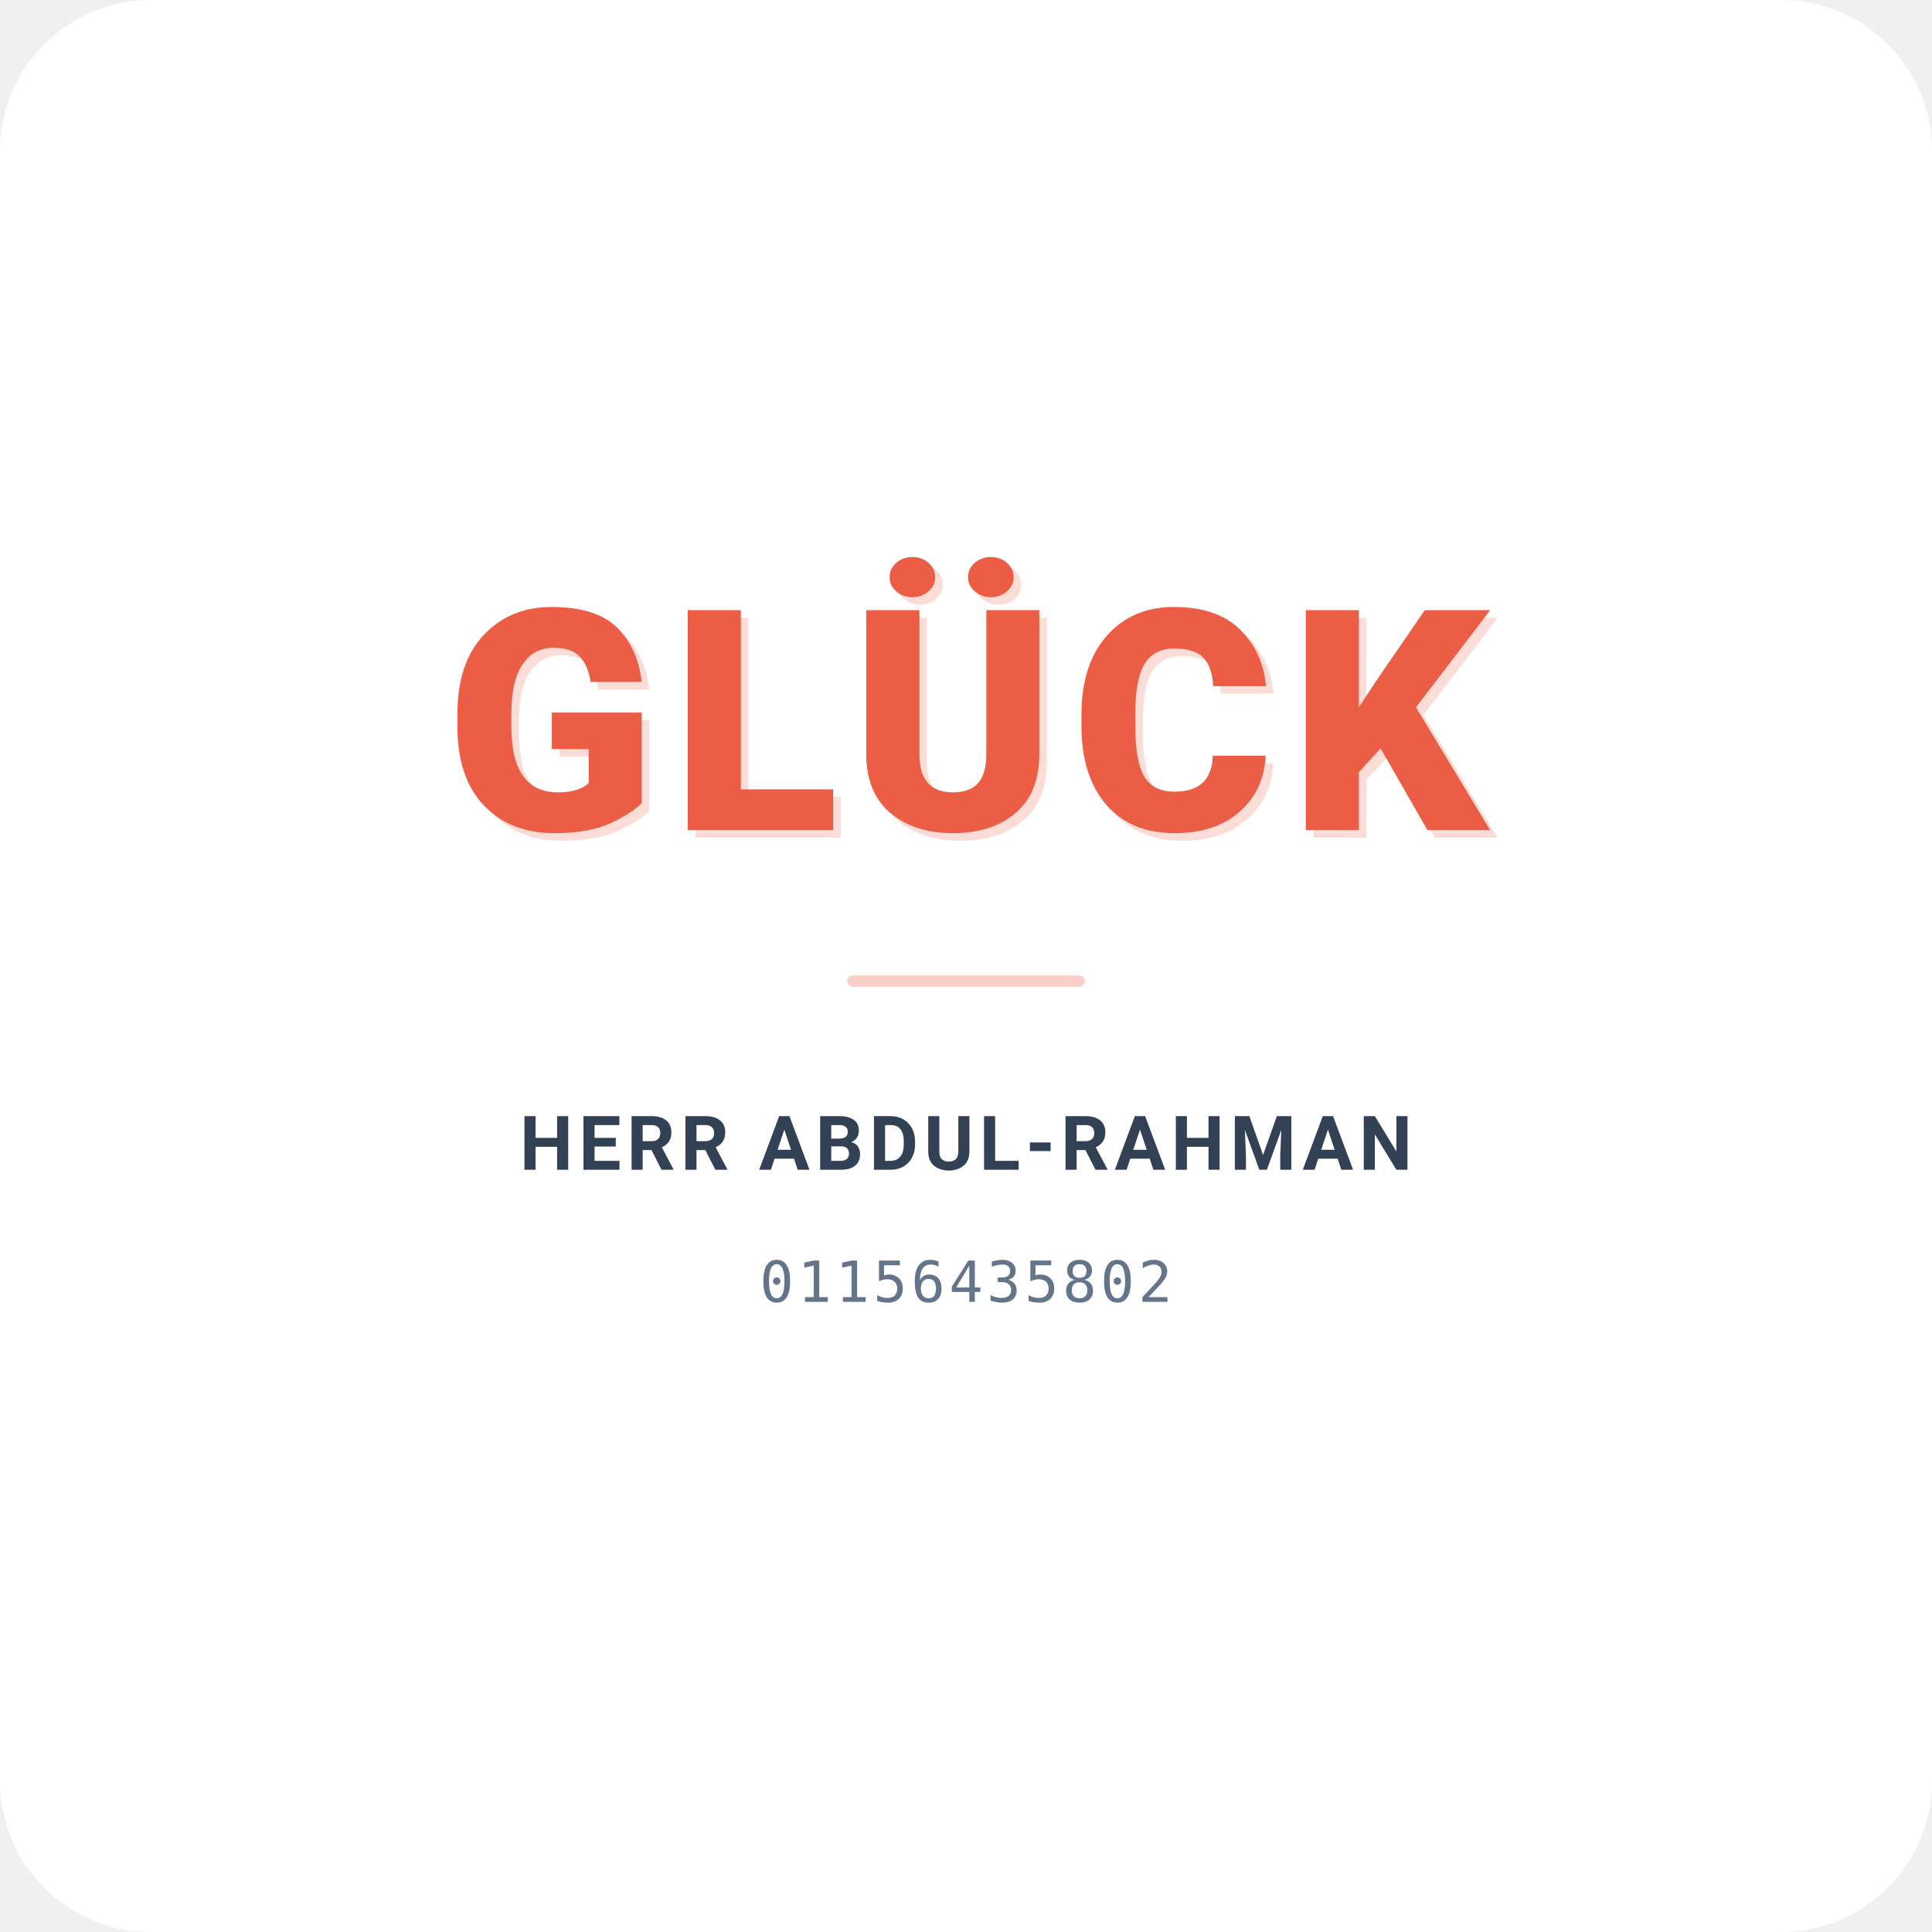
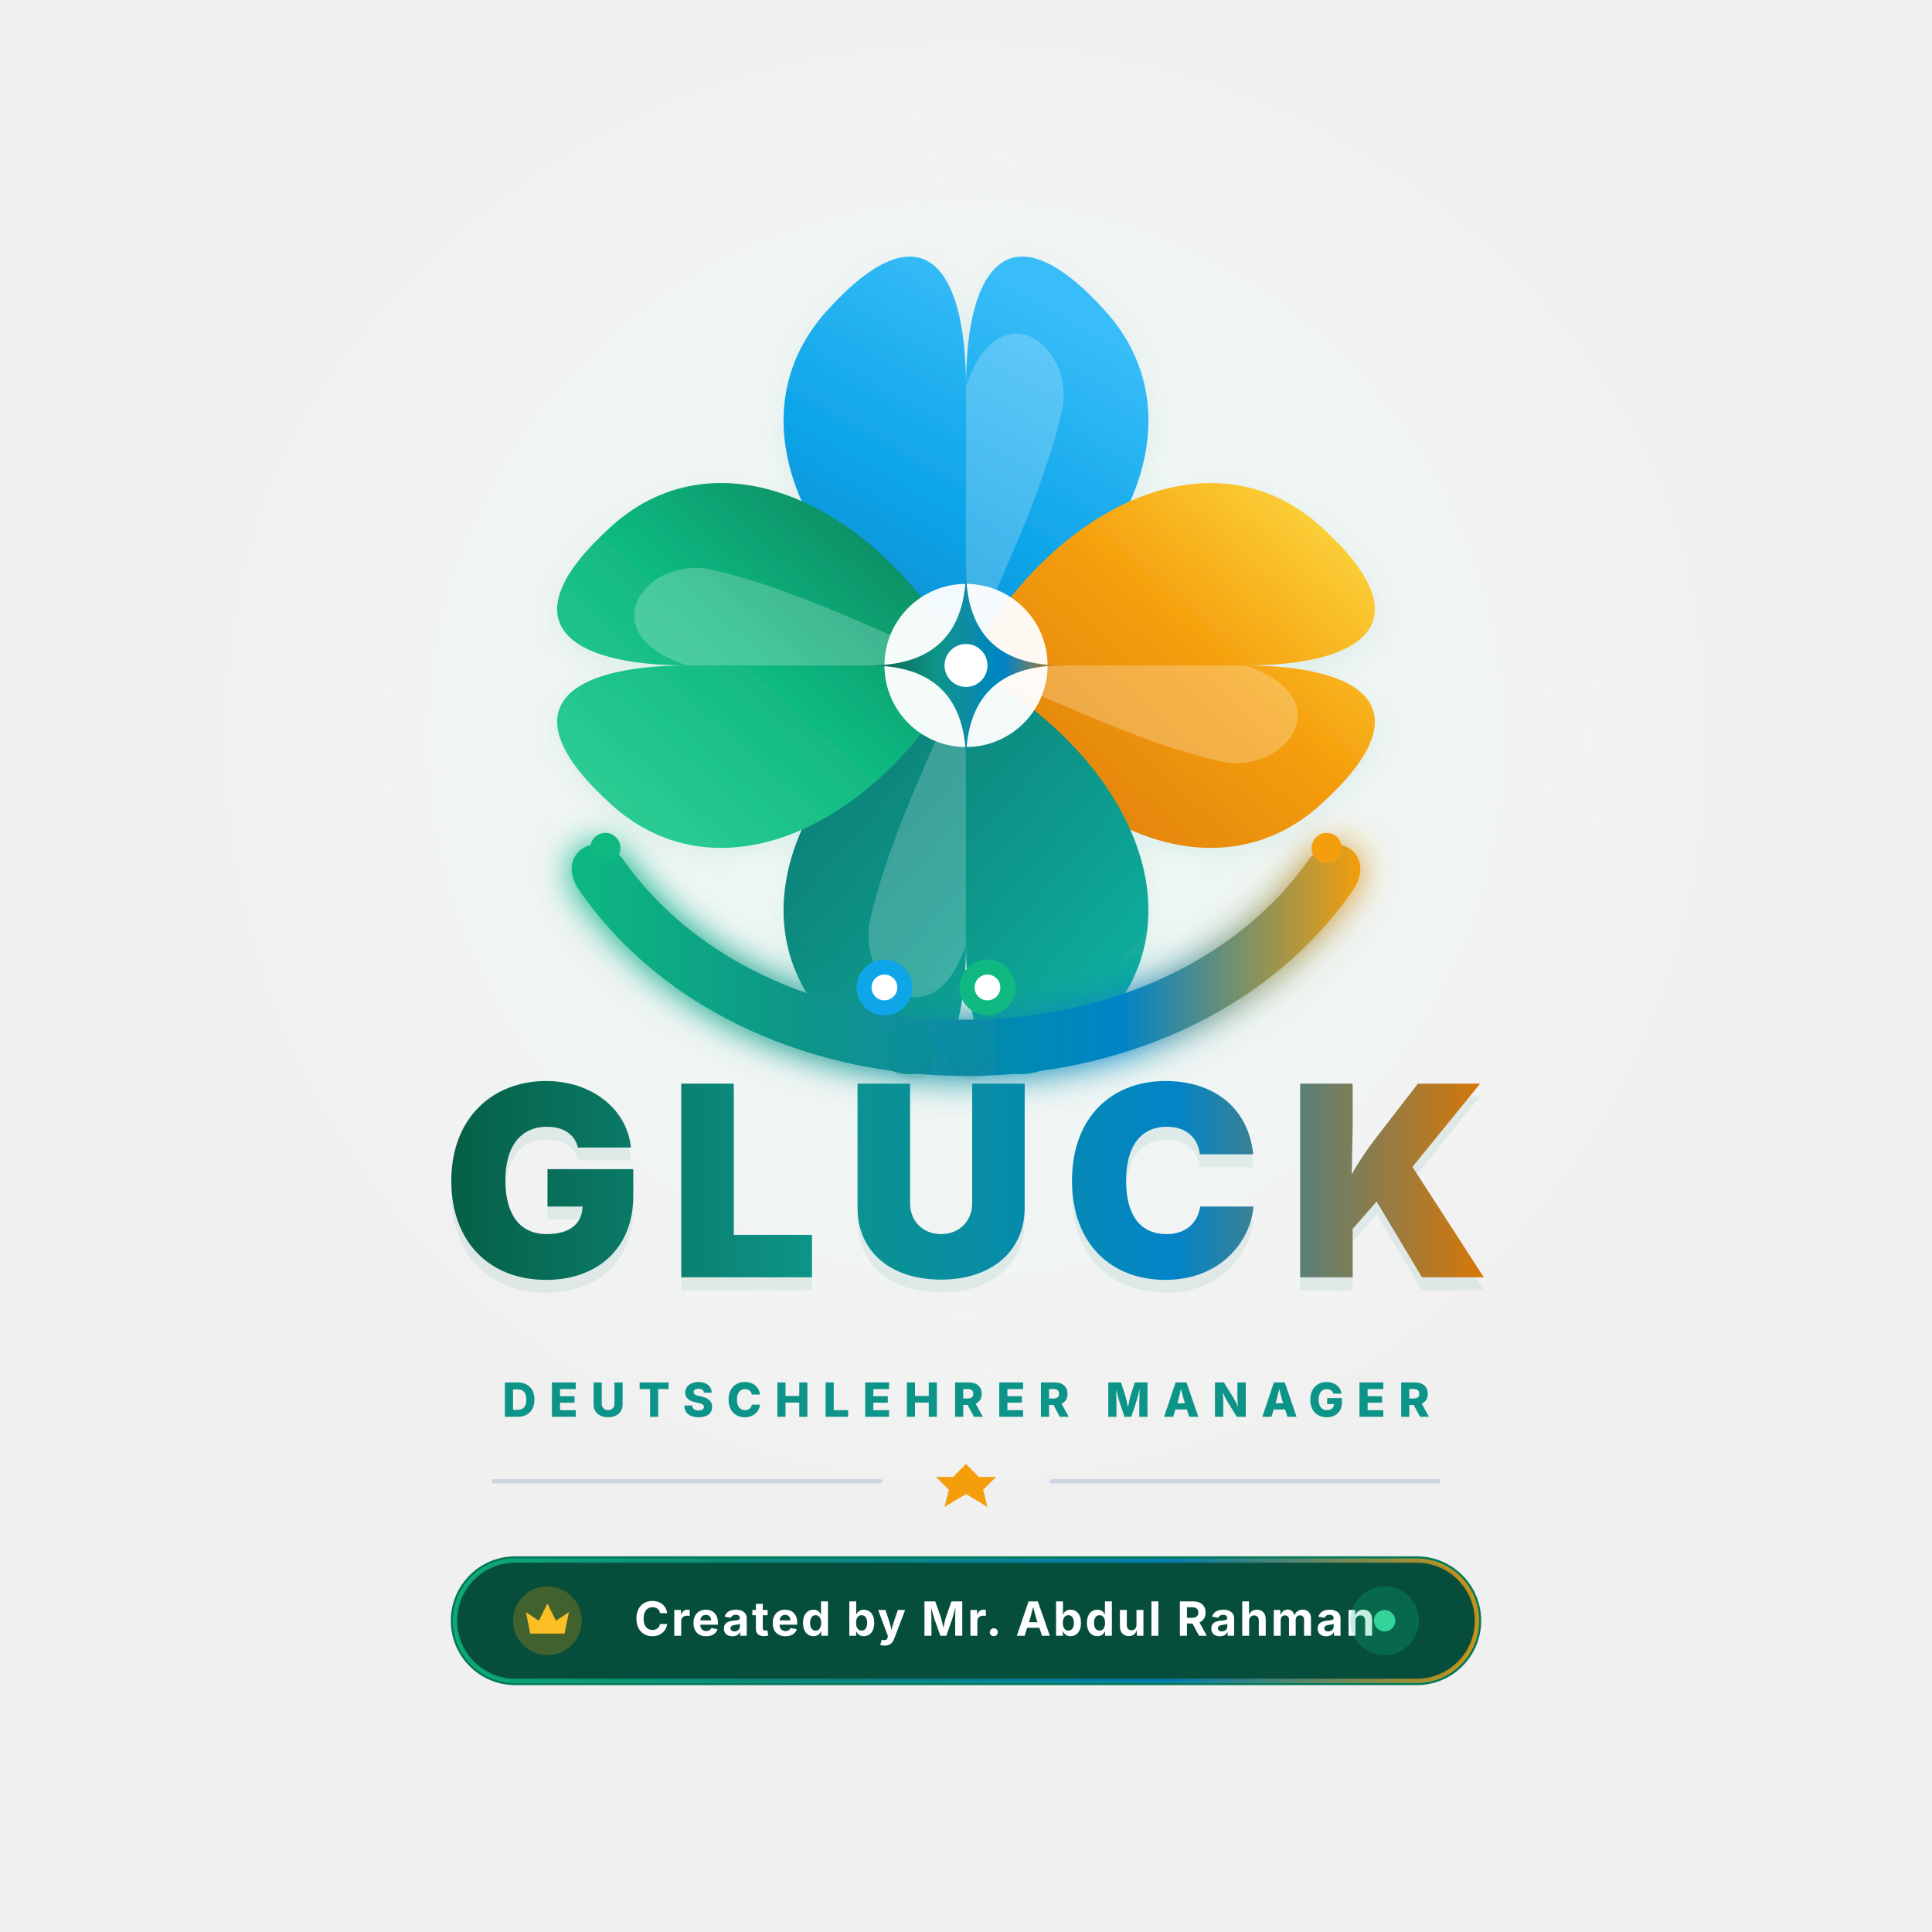
- <svg xmlns="http://www.w3.org/2000/svg" viewBox="0 0 512 512" width="512" height="512">
-   <rect width="512" height="512" fill="#ffffff" rx="40" />
-   <g transform="translate(256, 170)" text-anchor="middle">
-     <style>
-       .brand-title {
-         font-family: system-ui, -apple-system, 'Segoe UI', Roboto, Helvetica, Arial, sans-serif;
-         font-size: 82px;
-         fill: #eb5e45;
-         font-weight: 900;
-         letter-spacing: 4px;
-       }
-       .brand-title-shadow {
-         font-family: system-ui, -apple-system, 'Segoe UI', Roboto, Helvetica, Arial, sans-serif;
-         font-size: 82px;
-         fill: #fcdcd7;
-         font-weight: 900;
-         letter-spacing: 4px;
-       }
-       .umlaut {
-         fill: #eb5e45;
-       }
-       .user-title {
-         font-family: system-ui, -apple-system, 'Segoe UI', Roboto, Helvetica, Arial, sans-serif;
-         font-size: 20px;
-         fill: #334155;
-         font-weight: 700;
-         letter-spacing: 1.5px;
-       }
-       .phone-title {
-         font-family: ui-monospace, SFMono-Regular, Menlo, Monaco, Consolas, monospace;
-         font-size: 15px;
-         fill: #64748b;
-         font-weight: 500;
-         letter-spacing: 1px;
-       }
-       .divider-line {
-         stroke: #eb5e45;
-         stroke-opacity: 0.3;
-         stroke-width: 3;
-         stroke-linecap: round;
-       }
-     </style>
-     <text x="2" y="52" class="brand-title-shadow">GLÜCK</text>
-     <text x="0" y="50" class="brand-title">GLÜCK</text>
-     <line x1="-30" y1="90" x2="30" y2="90" class="divider-line" />
-     <text x="0" y="140" class="user-title">HERR ABDUL-RAHMAN</text>
-     <text x="0" y="175" class="phone-title">01156435802</text>
+ <svg xmlns="http://www.w3.org/2000/svg" viewBox="0 0 900 900" width="100%" height="100%">
+   <defs>
+     <radialGradient id="centerGlow" cx="50%" cy="45%" r="50%">
+       <stop offset="0%" stop-color="#ECFDF5" stop-opacity="0.8" />
+       <stop offset="60%" stop-color="#F0FDFA" stop-opacity="0.4" />
+       <stop offset="100%" stop-color="#FFFFFF" stop-opacity="0" />
+     </radialGradient>
+     <linearGradient id="leafTop" x1="0%" y1="100%" x2="50%" y2="0%">
+       <stop offset="0%" stop-color="#0284C7" />
+       <stop offset="50%" stop-color="#0EA5E9" />
+       <stop offset="100%" stop-color="#38BDF8" />
+     </linearGradient>
+     <linearGradient id="leafRight" x1="0%" y1="0%" x2="100%" y2="100%">
+       <stop offset="0%" stop-color="#FDE047" />
+       <stop offset="45%" stop-color="#F59E0B" />
+       <stop offset="100%" stop-color="#D97706" />
+     </linearGradient>
+     <linearGradient id="leafBottom" x1="0%" y1="0%" x2="100%" y2="100%">
+       <stop offset="0%" stop-color="#14B8A6" />
+       <stop offset="50%" stop-color="#0D9488" />
+       <stop offset="100%" stop-color="#0F766E" />
+     </linearGradient>
+     <linearGradient id="leafLeft" x1="100%" y1="100%" x2="0%" y2="0%">
+       <stop offset="0%" stop-color="#047857" />
+       <stop offset="50%" stop-color="#10B981" />
+       <stop offset="100%" stop-color="#34D399" />
+     </linearGradient>
+     <linearGradient id="gemGrad" x1="0%" y1="0%" x2="100%" y2="100%">
+       <stop offset="0%" stop-color="#FFFFFF" />
+       <stop offset="50%" stop-color="#F8FAFC" />
+       <stop offset="100%" stop-color="#E2E8F0" />
+     </linearGradient>
+     <linearGradient id="textBrandGrad" x1="0%" y1="0%" x2="100%" y2="0%">
+       <stop offset="0%" stop-color="#065F46" />
+       <stop offset="35%" stop-color="#0D9488" />
+       <stop offset="70%" stop-color="#0284C7" />
+       <stop offset="100%" stop-color="#D97706" />
+     </linearGradient>
+     <linearGradient id="smileGrad" x1="0%" y1="0%" x2="100%" y2="0%">
+       <stop offset="0%" stop-color="#10B981" />
+       <stop offset="30%" stop-color="#0D9488" />
+       <stop offset="70%" stop-color="#0284C7" />
+       <stop offset="100%" stop-color="#F59E0B" />
+     </linearGradient>
+     <filter id="premiumShadow" x="-20%" y="-20%" width="140%" height="140%">
+       <feDropShadow dx="0" dy="12" stdDeviation="16" flood-color="#0F172A" flood-opacity="0.12" />
+       <feDropShadow dx="0" dy="4" stdDeviation="6" flood-color="#0D9488" flood-opacity="0.08" />
+     </filter>
+     <filter id="softGlow" x="-20%" y="-20%" width="140%" height="140%">
+       <feGaussianBlur stdDeviation="8" result="blur" />
+       <feComposite in="SourceGraphic" in2="blur" operator="over" />
+     </filter>
+   </defs>
+   <circle cx="450" cy="380" r="360" fill="url(#centerGlow)" />
+   <g filter="url(#premiumShadow)" transform="translate(450, 310)">
+     <g transform="rotate(0)">
+       <path d="M 0 0                 C -75 -40, -110 -115, -65 -165                 C -20 -215, 0 -185, 0 -130                 C 0 -185, 20 -215, 65 -165                 C 110 -115, 75 -40, 0 0 Z" fill="url(#leafTop)" />
+       <path d="M 0 -130 C 15 -175, 50 -150, 45 -120 C 35 -75, 10 -30, 0 0 Z" fill="#FFFFFF" opacity="0.22" />
+     </g>
+     <g transform="rotate(90)">
+       <path d="M 0 0                 C -75 -40, -110 -115, -65 -165                 C -20 -215, 0 -185, 0 -130                 C 0 -185, 20 -215, 65 -165                 C 110 -115, 75 -40, 0 0 Z" fill="url(#leafRight)" />
+       <path d="M 0 -130 C 15 -175, 50 -150, 45 -120 C 35 -75, 10 -30, 0 0 Z" fill="#FFFFFF" opacity="0.25" />
+     </g>
+     <g transform="rotate(180)">
+       <path d="M 0 0                 C -75 -40, -110 -115, -65 -165                 C -20 -215, 0 -185, 0 -130                 C 0 -185, 20 -215, 65 -165                 C 110 -115, 75 -40, 0 0 Z" fill="url(#leafBottom)" />
+       <path d="M 0 -130 C 15 -175, 50 -150, 45 -120 C 35 -75, 10 -30, 0 0 Z" fill="#FFFFFF" opacity="0.2" />
+     </g>
+     <g transform="rotate(270)">
+       <path d="M 0 0                 C -75 -40, -110 -115, -65 -165                 C -20 -215, 0 -185, 0 -130                 C 0 -185, 20 -215, 65 -165                 C 110 -115, 75 -40, 0 0 Z" fill="url(#leafLeft)" />
+       <path d="M 0 -130 C 15 -175, 50 -150, 45 -120 C 35 -75, 10 -30, 0 0 Z" fill="#FFFFFF" opacity="0.22" />
+     </g>
+     <circle cx="0" cy="0" r="38" fill="#FFFFFF" opacity="0.95" />
+     <path d="M 0 -45 Q 0 0, 45 0 Q 0 0, 0 45 Q 0 0, -45 0 Q 0 0, 0 -45 Z" fill="url(#textBrandGrad)" />
+     <circle cx="0" cy="0" r="10" fill="#FFFFFF" />
+     <path d="M -160 90               C -90 190, 90 190, 160 90               C 172 75, 192 88, 180 105               C 100 220, -100 220, -180 105               C -192 88, -172 75, -160 90 Z" fill="url(#smileGrad)" filter="url(#softGlow)" />
+     <circle cx="-168" cy="85" r="7" fill="#10B981" />
+     <circle cx="168" cy="85" r="7" fill="#F59E0B" />
+   </g>
+   <g transform="translate(450, 595)" text-anchor="middle">
+     <text x="0" y="0" font-family="'Montserrat', 'Poppins', 'Inter', system-ui, -apple-system, sans-serif" font-size="124px" font-weight="900" letter-spacing="12px" fill="#047857" opacity="0.08" transform="translate(0, 6)">
+       GLÜCK
+     </text>
+     <text x="0" y="0" font-family="'Montserrat', 'Poppins', 'Inter', system-ui, -apple-system, sans-serif" font-size="124px" font-weight="900" letter-spacing="12px" fill="url(#textBrandGrad)">
+       GLÜCK
+     </text>
+     <g transform="translate(-14, -135)">
+       <circle cx="-24" cy="0" r="13" fill="#0EA5E9" />
+       <circle cx="-24" cy="0" r="6" fill="#FFFFFF" />
+       <circle cx="24" cy="0" r="13" fill="#10B981" />
+       <circle cx="24" cy="0" r="6" fill="#FFFFFF" />
+     </g>
+     <text x="0" y="65" font-family="'Inter', 'Montserrat', system-ui, sans-serif" font-size="22px" font-weight="800" letter-spacing="6px" fill="#0D9488">
+       DEUTSCHLEHRER MANAGER
+     </text>
+     <g transform="translate(0, 95)">
+       <line x1="-220" y1="0" x2="-40" y2="0" stroke="#CBD5E1" stroke-width="2" stroke-linecap="round" />
+       <polygon points="0,-8 6,-2 14,-2 8,4 10,12 0,6 -10,12 -8,4 -14,-2 -6,-2" fill="#F59E0B" />
+       <line x1="40" y1="0" x2="220" y2="0" stroke="#CBD5E1" stroke-width="2" stroke-linecap="round" />
+     </g>
+     <g transform="translate(0, 160)">
+       <rect x="-240" y="-30" width="480" height="60" rx="30" fill="#047857" />
+       <rect x="-238" y="-28" width="476" height="56" rx="28" fill="#064E3B" />
+       <rect x="-238" y="-28" width="476" height="56" rx="28" stroke="url(#smileGrad)" stroke-width="2" fill="none" opacity="0.8" />
+       <g transform="translate(-195, 0)">
+         <circle cx="0" cy="0" r="16" fill="#F59E0B" opacity="0.25" />
+         <path d="M -8 6 L -10 -4 L -4 0 L 0 -8 L 4 0 L 10 -4 L 8 6 Z" fill="#FBBF24" />
+       </g>
+       <text x="18" y="7" text-anchor="middle" font-family="'Poppins', 'Inter', system-ui, -apple-system, sans-serif" font-size="22px" font-weight="700" letter-spacing="1px" fill="#FFFFFF">
+         Created by Mr. Abdul Rahman
+       </text>
+       <g transform="translate(195, 0)">
+         <circle cx="0" cy="0" r="16" fill="#10B981" opacity="0.25" />
+         <circle cx="0" cy="0" r="5" fill="#34D399" />
+       </g>
+     </g>
  </g>
</svg>
